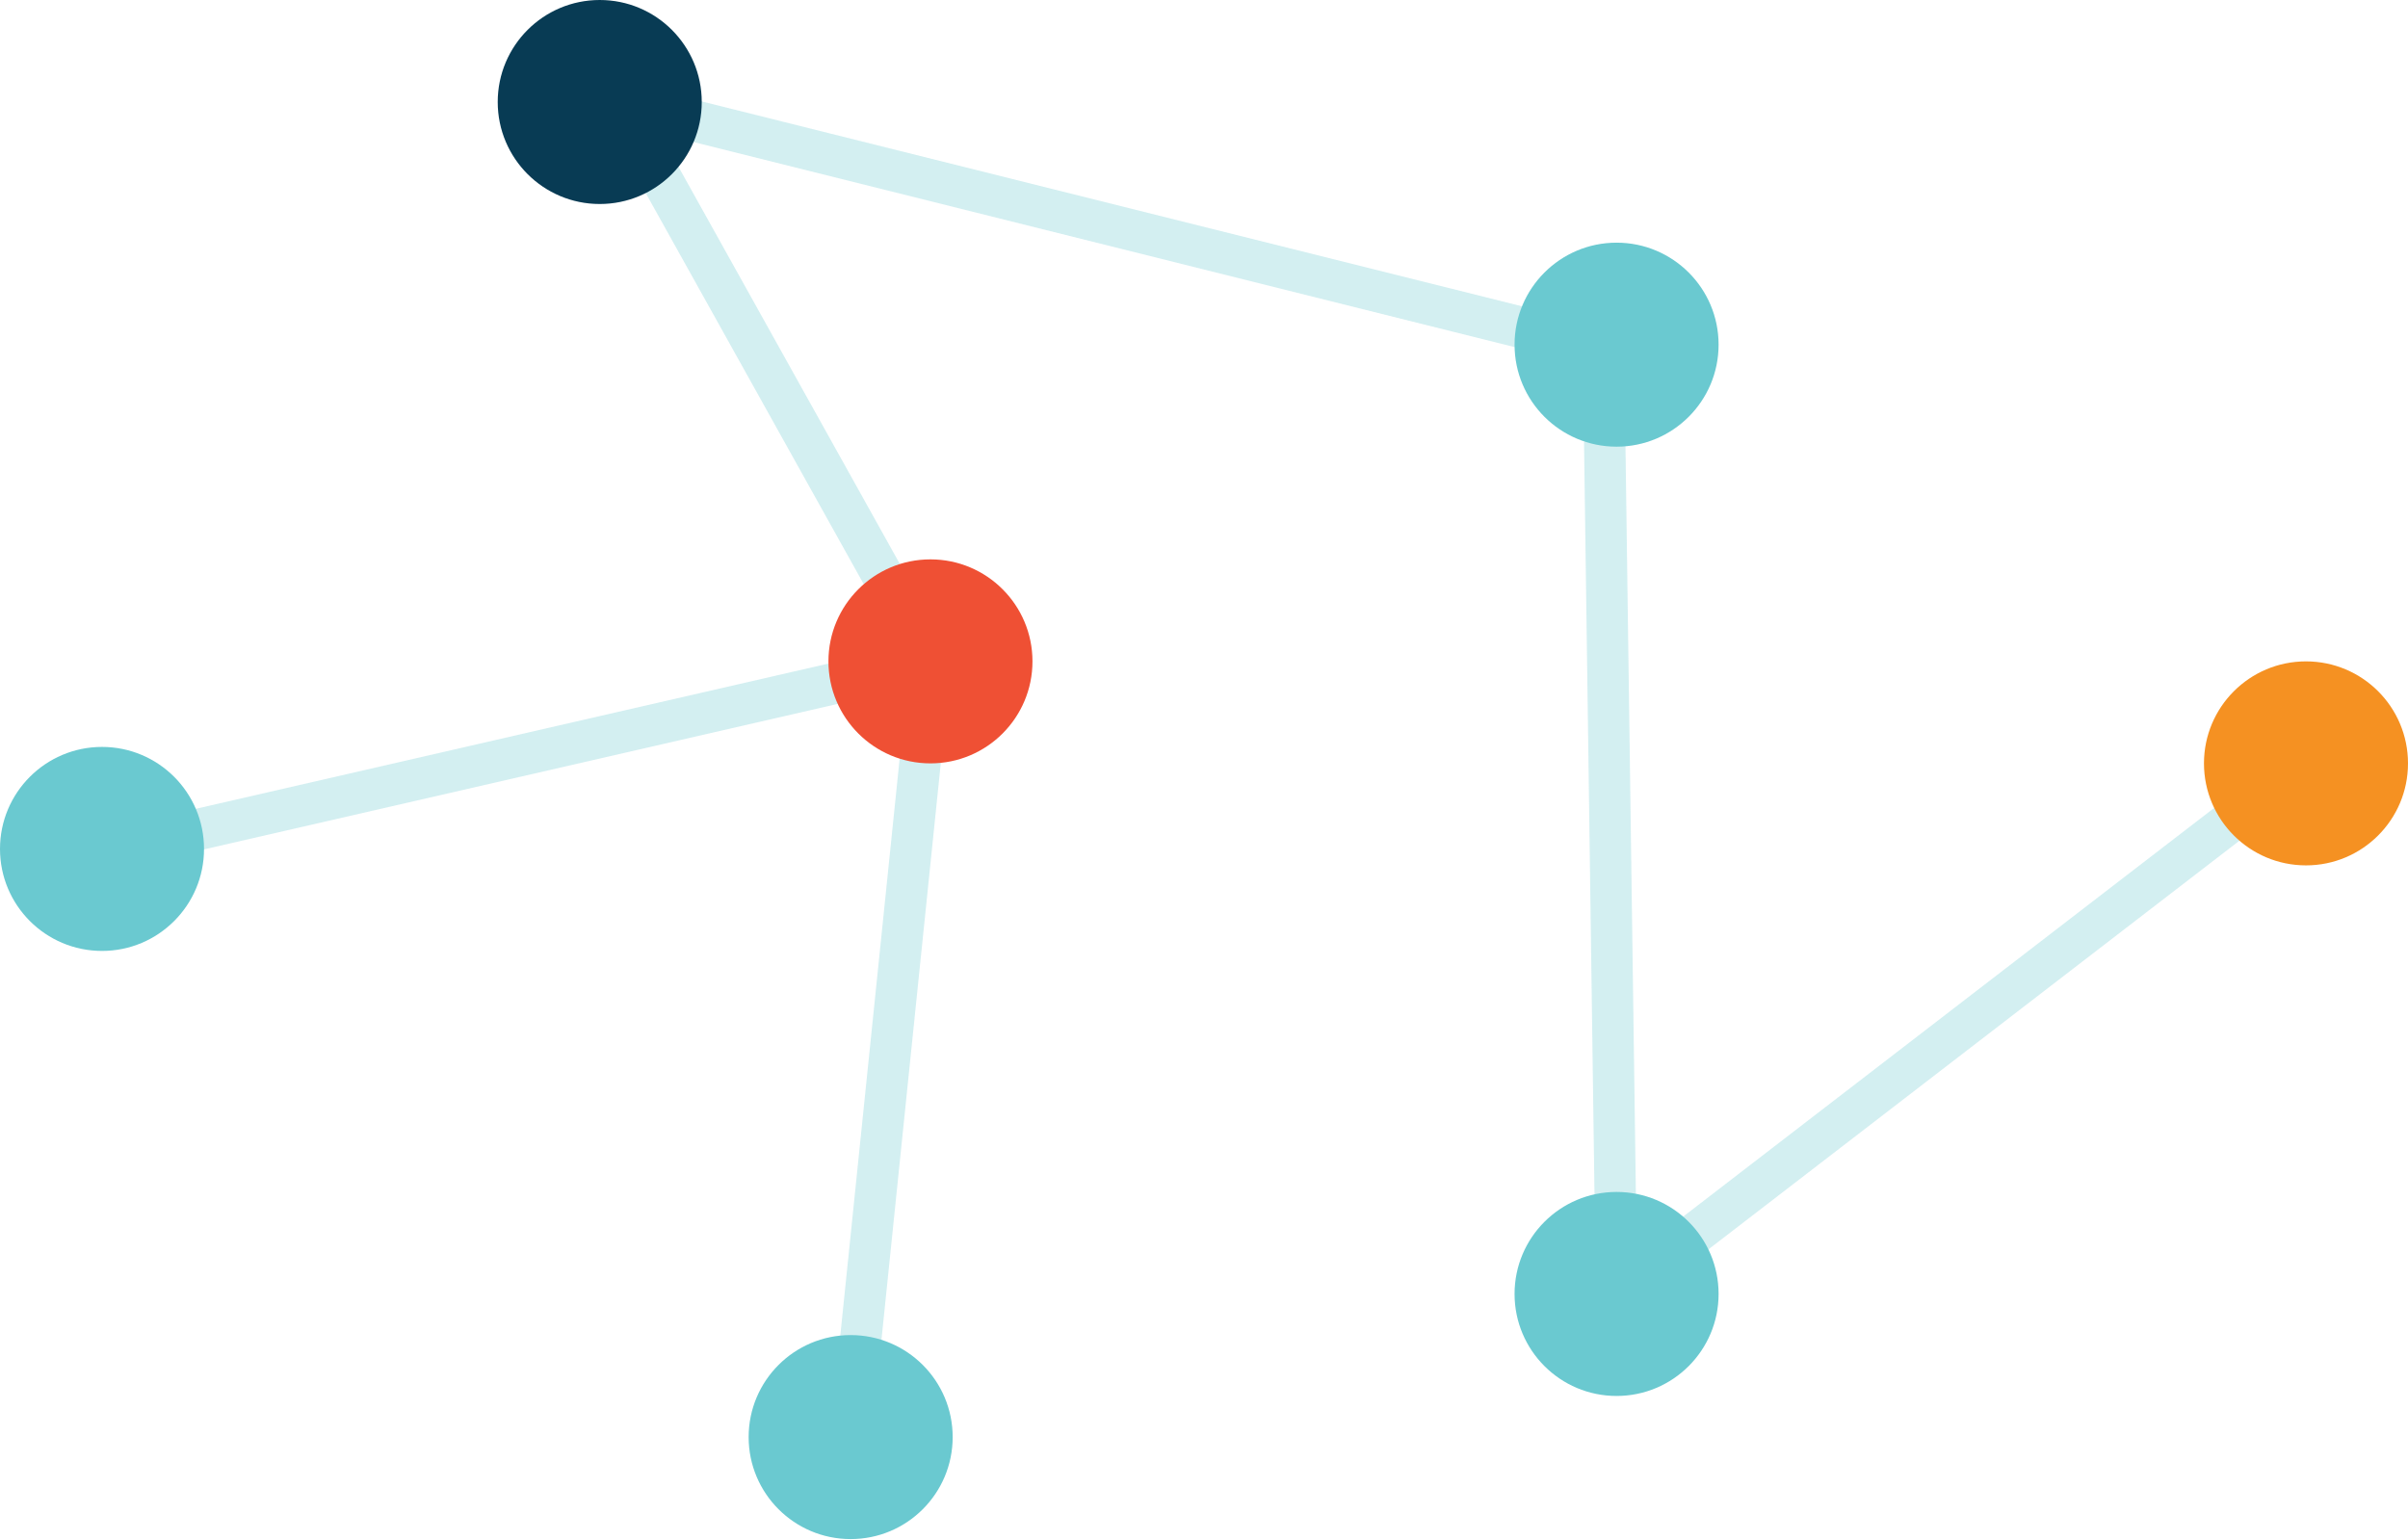
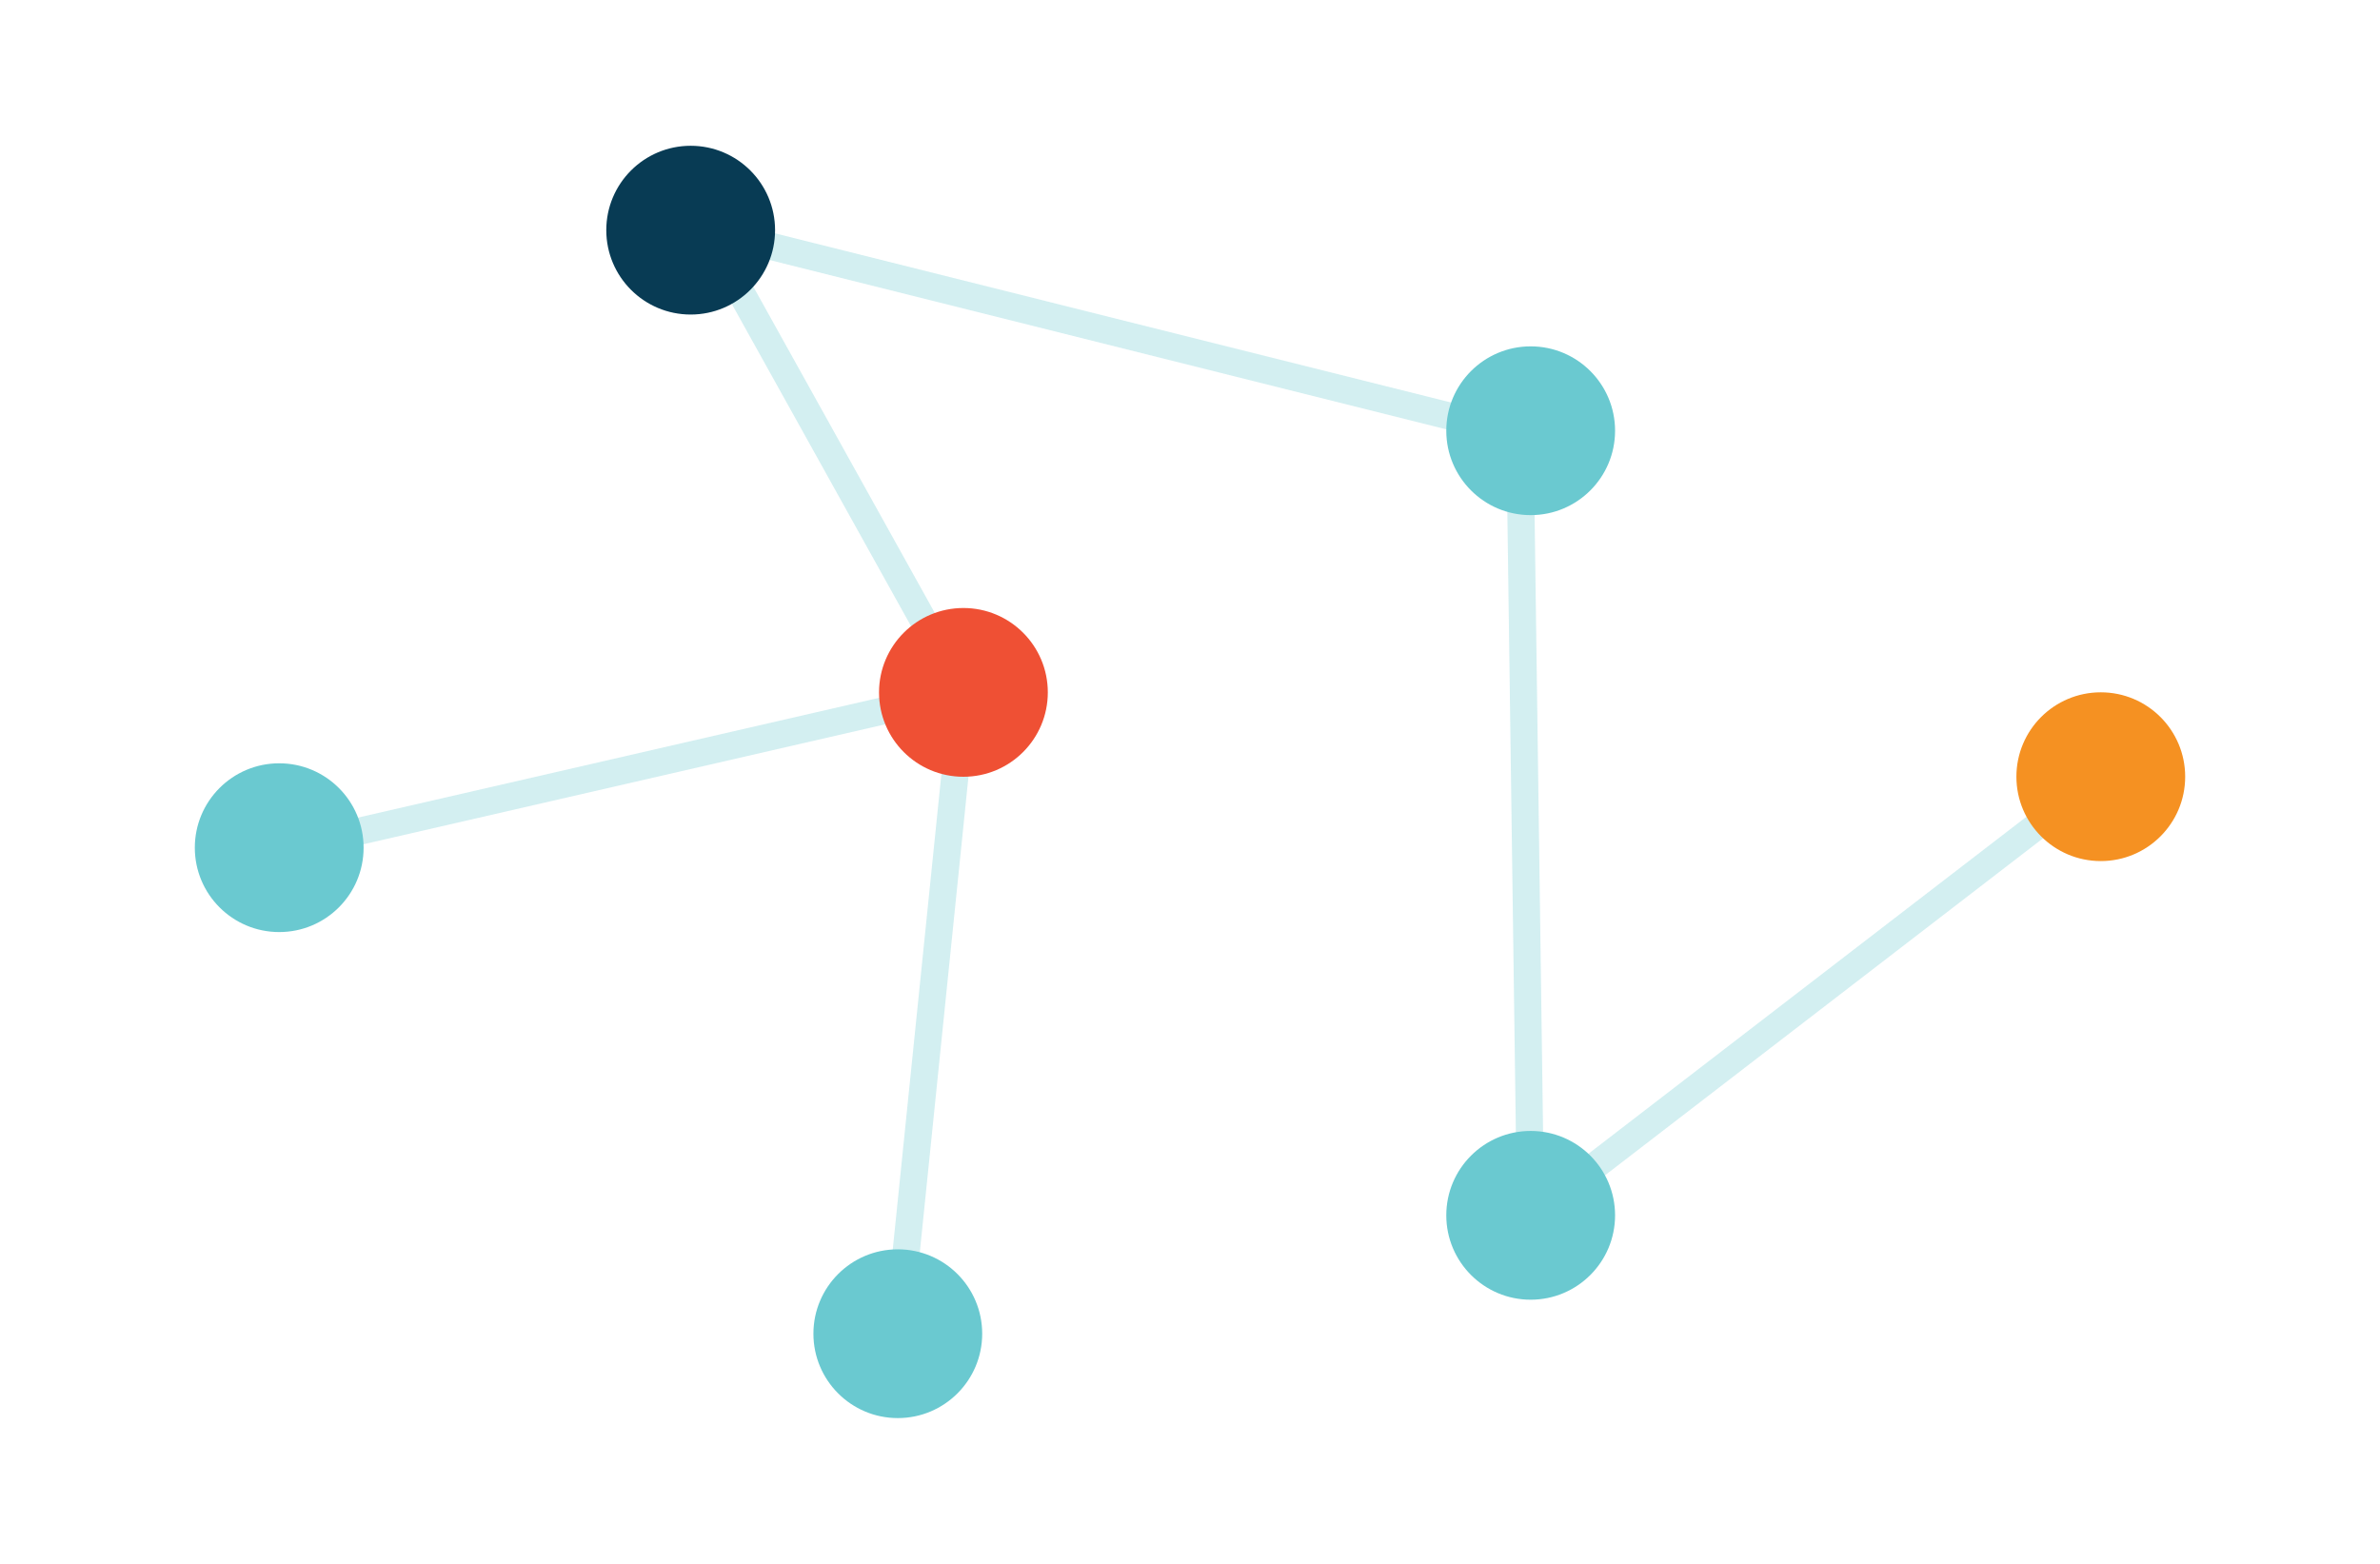
- <svg xmlns="http://www.w3.org/2000/svg" version="1.1" id="Layer_1" x="0px" y="0px" width="292.7px" height="187.1px" viewBox="-293 357.7 292.7 187.1" style="enable-background:new -293 357.7 292.7 187.1;" xml:space="preserve">
-   <style type="text/css">
- 	.st0{opacity:0.3;fill:none;stroke:#6AC9D0;stroke-width:5.03;stroke-miterlimit:10;enable-background:new    ;}
- 	.st1{fill:#F59122;}
- 	.st2{fill:#083B54;}
- 	.st3{fill:#6AC9D0;}
- 	.st4{fill:#EF5034;}
- </style>
-   <line class="st0" x1="-179.9" y1="438.1" x2="-189.6" y2="532.4" />
-   <line class="st0" x1="-96.5" y1="515" x2="-12.7" y2="450.5" />
-   <polyline class="st0" points="-286.6,462.6 -179.9,438.1 -217.8,370.1 -98.1,400 -96.5,515 " />
-   <circle class="st1" cx="-12.7" cy="450.5" r="12.4" />
-   <circle class="st2" cx="-220.1" cy="370.1" r="12.4" />
-   <circle class="st3" cx="-280.6" cy="460.9" r="12.4" />
-   <circle class="st3" cx="-96.5" cy="399.6" r="12.4" />
-   <circle class="st3" cx="-96.5" cy="515" r="12.4" />
-   <circle class="st3" cx="-189.6" cy="532.4" r="12.4" />
-   <circle class="st4" cx="-179.9" cy="438.1" r="12.4" />
+ <svg xmlns="http://www.w3.org/2000/svg" id="Layer_1" data-name="Layer 1" viewBox="0 0 350 230">
+   <defs>
+     <style>.cls-1{fill:none;stroke:#6ac9d0;stroke-miterlimit:10;stroke-width:4px;opacity:0.3;}.cls-2{fill:#f59122;}.cls-3{fill:#083b54;}.cls-4{fill:#6ac9d0;}.cls-5{fill:#ef5034;}</style>
+   </defs>
+   <line class="cls-1" x1="141.68" y1="101.83" x2="132.03" y2="196.15" />
+   <line class="cls-1" x1="225.1" y1="178.74" x2="308.94" y2="114.23" />
+   <polyline class="cls-1" points="34.98 126.36 141.68 101.83 103.87 33.85 223.51 63.79 225.09 178.74" />
+   <circle class="cls-2" cx="308.94" cy="114.23" r="12.41" />
+   <circle class="cls-3" cx="101.57" cy="33.85" r="12.41" />
+   <circle class="cls-4" cx="41.06" cy="124.67" r="12.41" />
+   <circle class="cls-4" cx="225.1" cy="63.35" r="12.41" />
+   <circle class="cls-4" cx="225.1" cy="178.74" r="12.41" />
+   <circle class="cls-4" cx="132.03" cy="196.15" r="12.41" />
+   <circle class="cls-5" cx="141.68" cy="101.83" r="12.41" />
</svg>
